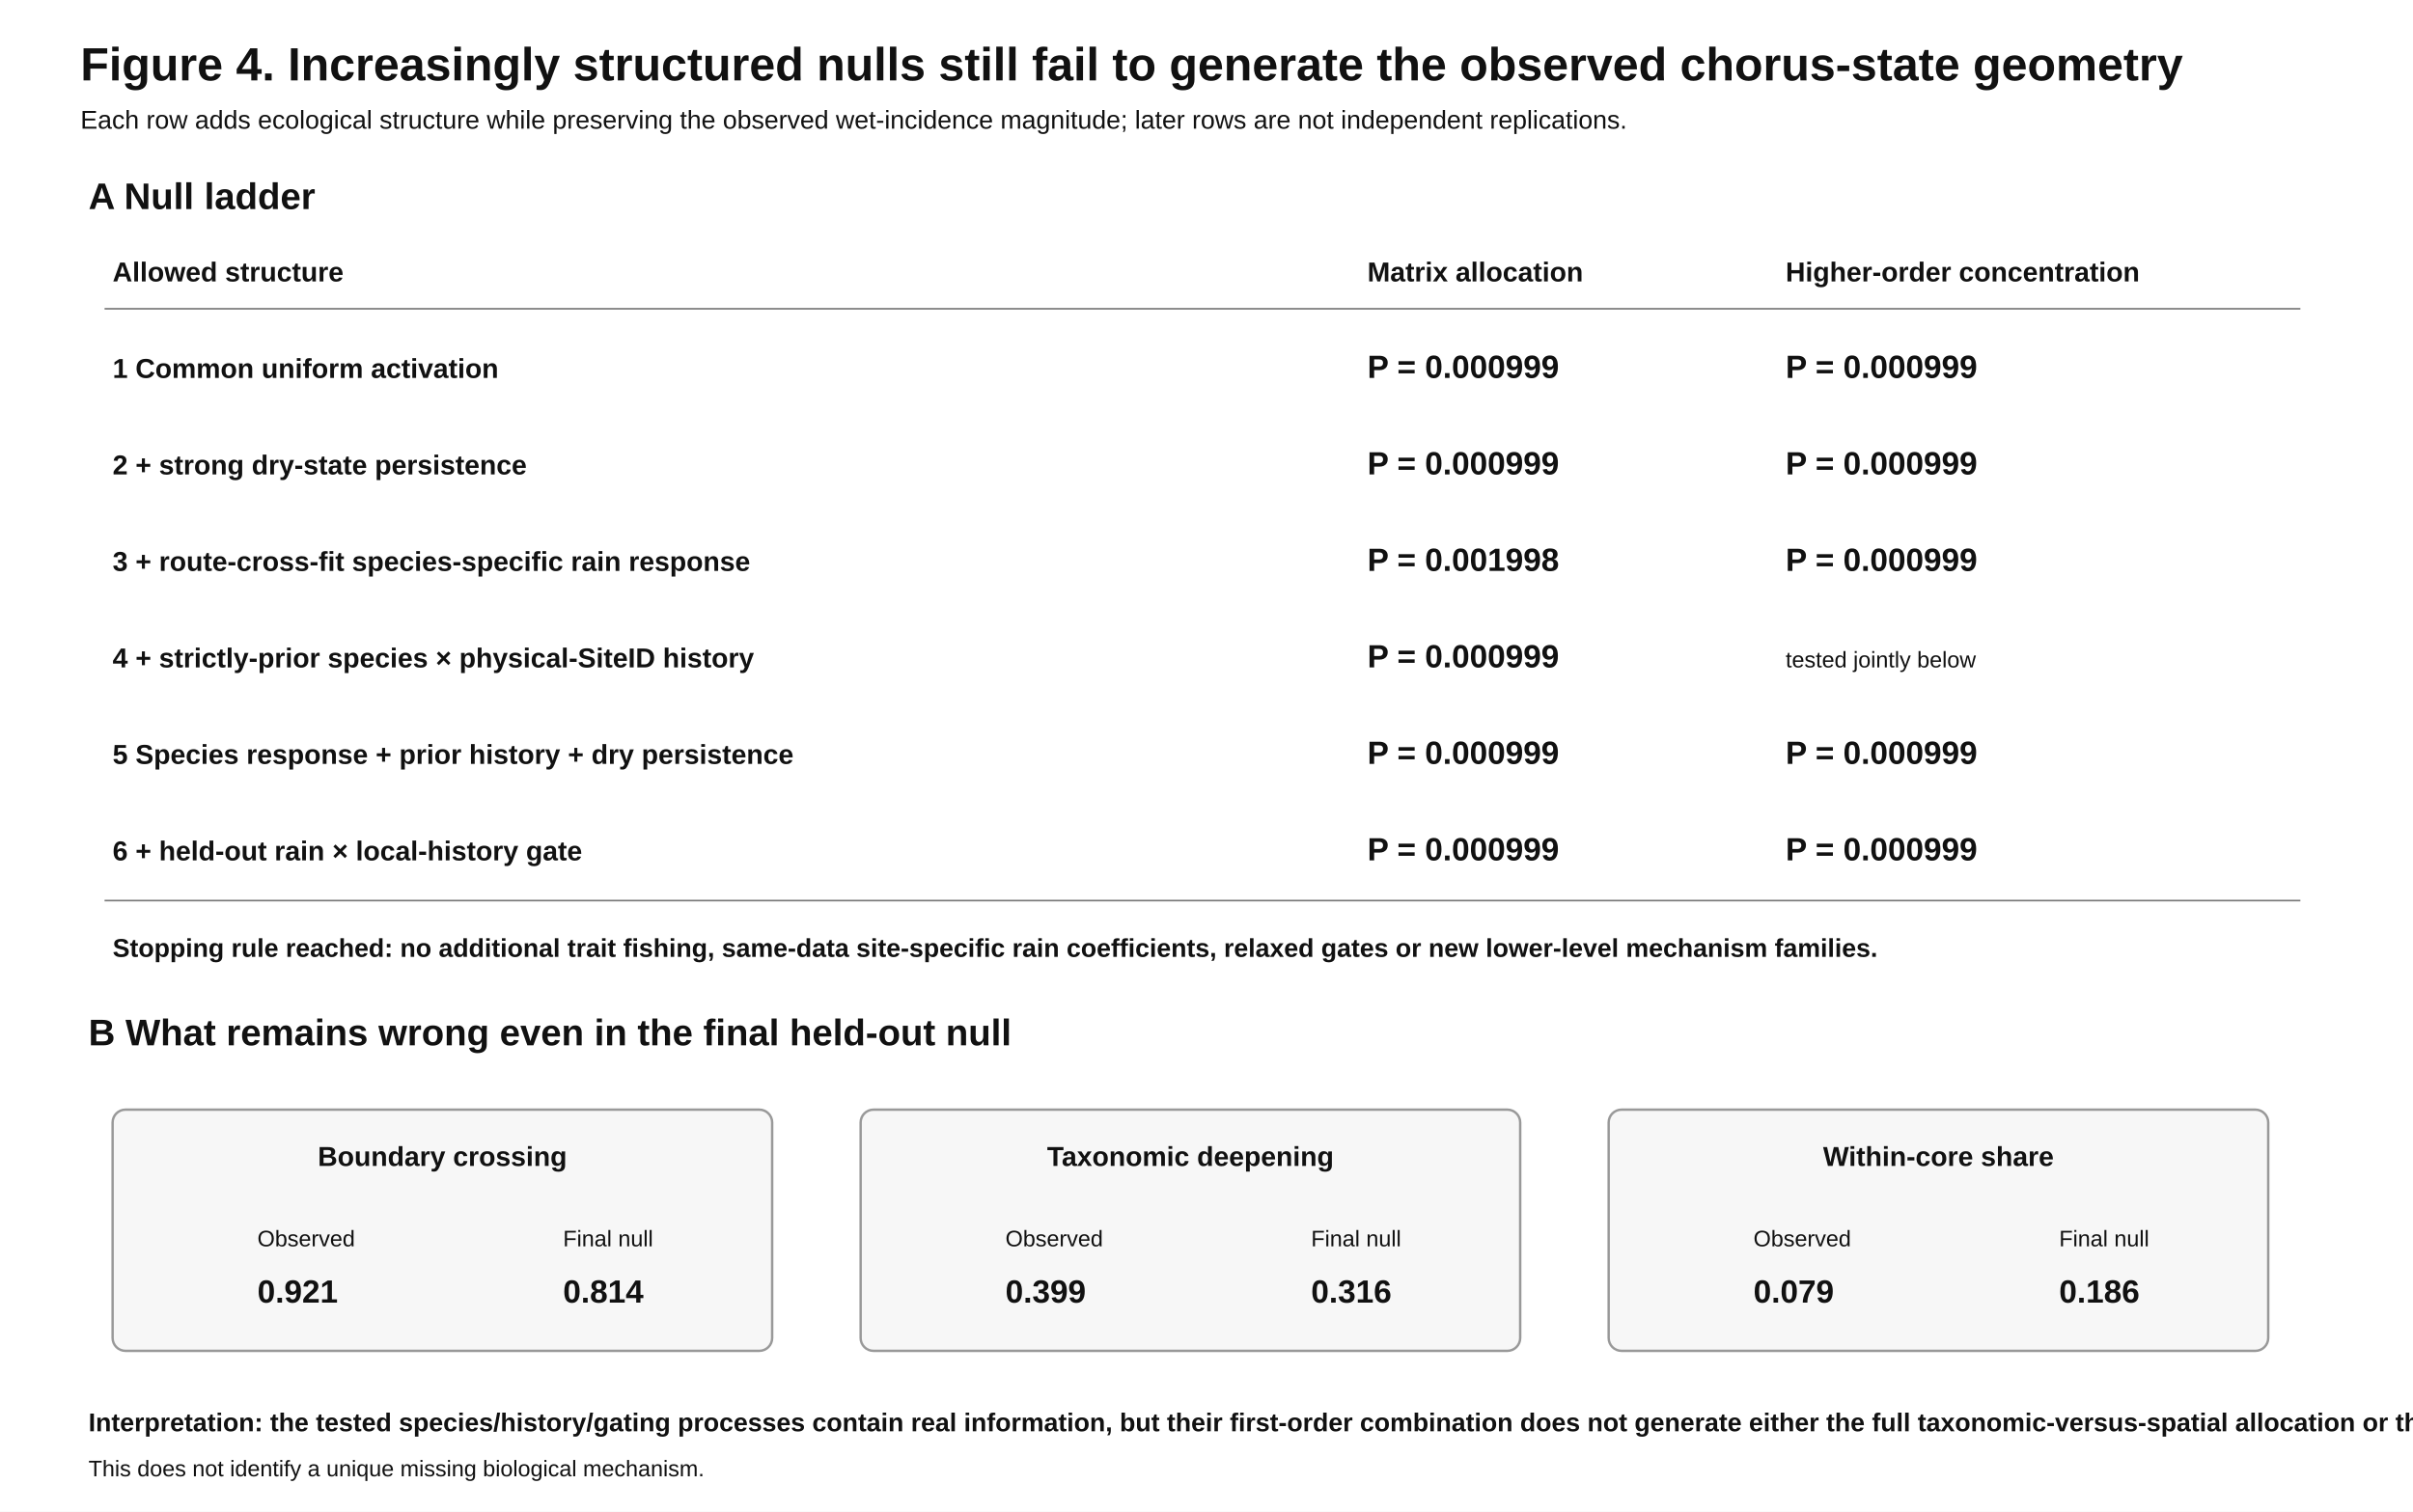
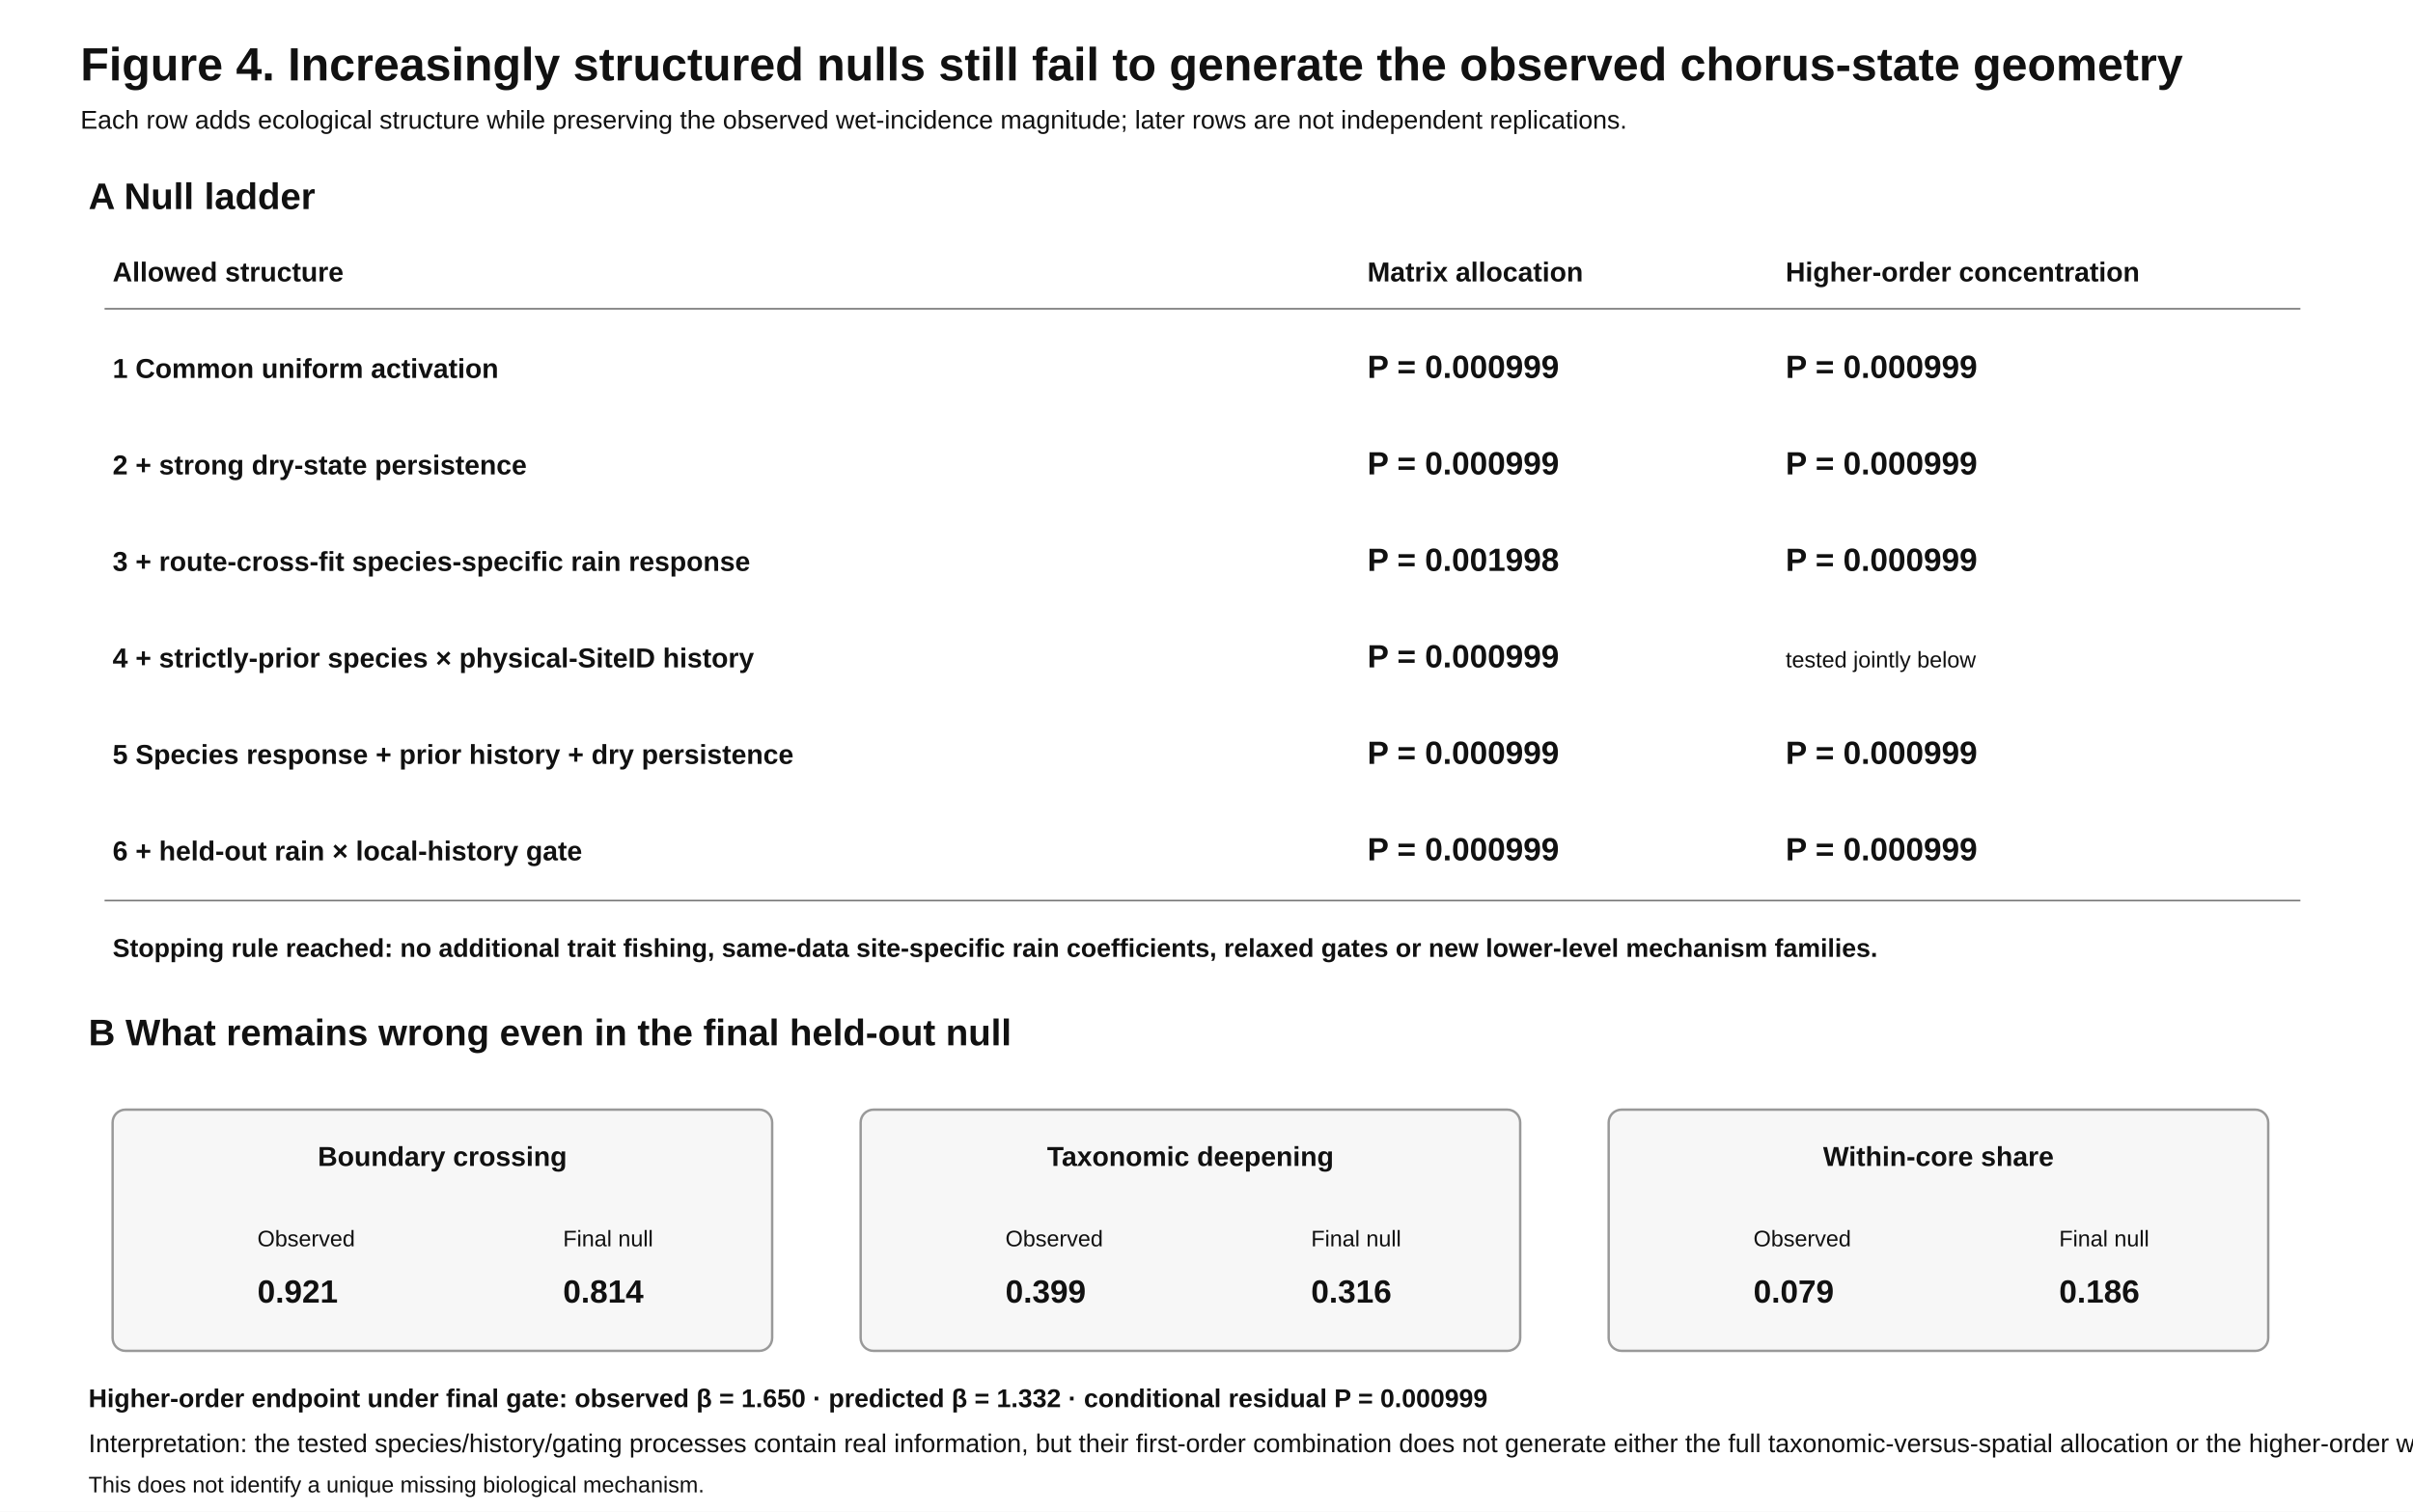
<svg xmlns="http://www.w3.org/2000/svg" width="1500" height="940" viewBox="0 0 1500 940">
  <rect width="1500" height="940" fill="white" />
  <style>
text{font-family:Arial,Helvetica,sans-serif;fill:#111}.title{font-size:29px;font-weight:700}.panel{font-size:23px;font-weight:700}.sub{font-size:16px}.lab{font-size:17px;font-weight:600}.small{font-size:14px}.num{font-size:20px;font-weight:700}.axis{stroke:#222;stroke-width:2}.dark{fill:#333}.mid{fill:#888}.light{fill:#ddd}.box{fill:#f7f7f7;stroke:#999;stroke-width:1.5}
</style>
  <text x="50" y="50" class="title">Figure 4. Increasingly structured nulls still fail to generate the observed chorus-state geometry</text>
  <text x="50" y="80" class="sub">Each row adds ecological structure while preserving the observed wet-incidence magnitude; later rows are not independent replications.</text>
  <text x="55" y="130" class="panel">A  Null ladder</text>
  <text x="70" y="175" class="lab">Allowed structure</text>
  <text x="850" y="175" class="lab">Matrix allocation</text>
  <text x="1110" y="175" class="lab">Higher-order concentration</text>
  <line x1="65" y1="192" x2="1430" y2="192" stroke="#777" />
  <text x="70" y="235" class="lab">1  Common uniform activation</text>
  <text x="850" y="235" class="num">P = 0.000999</text>
  <text x="1110" y="235" class="num">P = 0.000999</text>
  <text x="70" y="295" class="lab">2  + strong dry-state persistence</text>
  <text x="850" y="295" class="num">P = 0.000999</text>
  <text x="1110" y="295" class="num">P = 0.000999</text>
  <text x="70" y="355" class="lab">3  + route-cross-fit species-specific rain response</text>
  <text x="850" y="355" class="num">P = 0.001998</text>
  <text x="1110" y="355" class="num">P = 0.000999</text>
  <text x="70" y="415" class="lab">4  + strictly-prior species × physical-SiteID history</text>
  <text x="850" y="415" class="num">P = 0.000999</text>
  <text x="1110" y="415" class="small">tested jointly below</text>
  <text x="70" y="475" class="lab">5  Species response + prior history + dry persistence</text>
  <text x="850" y="475" class="num">P = 0.000999</text>
  <text x="1110" y="475" class="num">P = 0.000999</text>
  <text x="70" y="535" class="lab">6  + held-out rain × local-history gate</text>
  <text x="850" y="535" class="num">P = 0.000999</text>
  <text x="1110" y="535" class="num">P = 0.000999</text>
  <line x1="65" y1="560" x2="1430" y2="560" stroke="#777" />
  <text x="70" y="595" class="sub" font-weight="700">Stopping rule reached: no additional trait fishing, same-data site-specific rain coefficients, relaxed gates or new lower-level mechanism families.</text>
  <text x="55" y="650" class="panel">B  What remains wrong even in the final held-out null</text>
  <rect x="70" y="690" width="410" height="150" rx="8" class="box" />
  <text x="275" y="725" class="lab" text-anchor="middle">Boundary crossing</text>
  <text x="160" y="775" class="small">Observed</text>
  <text x="160" y="810" class="num">0.921</text>
  <text x="350" y="775" class="small">Final null</text>
  <text x="350" y="810" class="num">0.814</text>
  <rect x="535" y="690" width="410" height="150" rx="8" class="box" />
  <text x="740" y="725" class="lab" text-anchor="middle">Taxonomic deepening</text>
  <text x="625" y="775" class="small">Observed</text>
  <text x="625" y="810" class="num">0.399</text>
  <text x="815" y="775" class="small">Final null</text>
  <text x="815" y="810" class="num">0.316</text>
  <rect x="1000" y="690" width="410" height="150" rx="8" class="box" />
  <text x="1205" y="725" class="lab" text-anchor="middle">Within-core share</text>
  <text x="1090" y="775" class="small">Observed</text>
  <text x="1090" y="810" class="num">0.079</text>
  <text x="1280" y="775" class="small">Final null</text>
  <text x="1280" y="810" class="num">0.186</text>
-   <text x="55" y="890" class="sub" font-weight="700">Interpretation: the tested species/history/gating processes contain real information, but their first-order combination does not generate either the full taxonomic-versus-spatial allocation or the higher-order within-taxon concentration.</text>
-   <text x="55" y="918" class="small">This does not identify a unique missing biological mechanism.</text>
+   <text x="55" y="875" class="sub" font-weight="700">Higher-order endpoint under final gate: observed β = 1.650 · predicted β = 1.332 · conditional residual P = 0.000999</text>
+   <text x="55" y="903" class="sub">Interpretation: the tested species/history/gating processes contain real information, but their first-order combination does not generate either the full taxonomic-versus-spatial allocation or the higher-order within-taxon concentration.</text>
+   <text x="55" y="928" class="small">This does not identify a unique missing biological mechanism.</text>
</svg>
